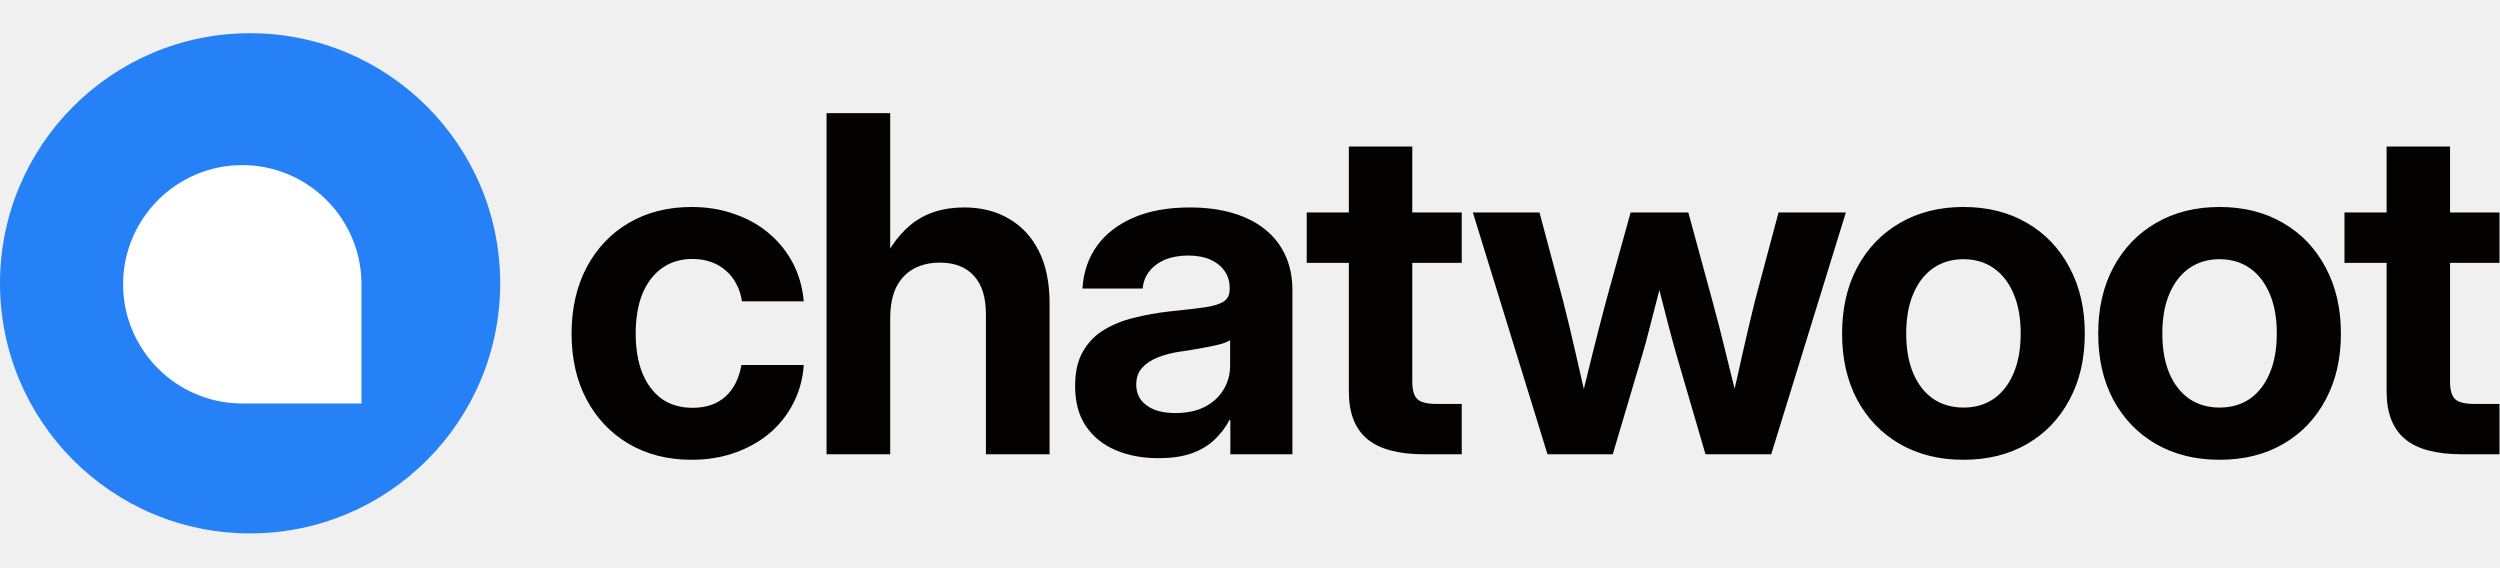
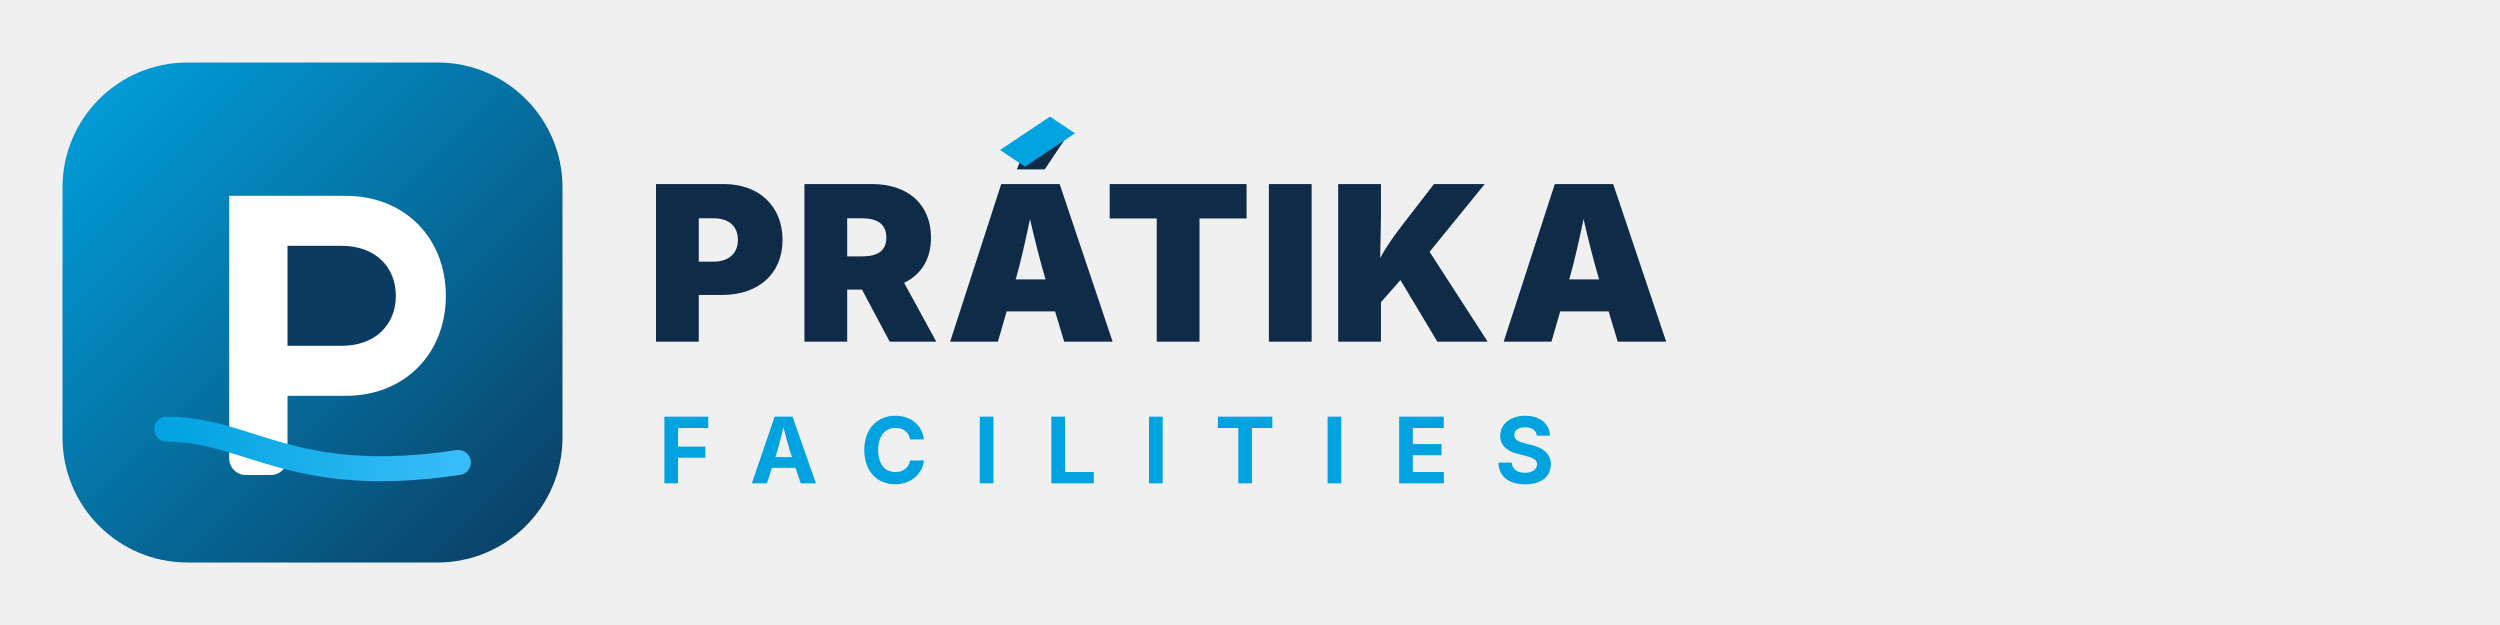
- <svg xmlns="http://www.w3.org/2000/svg" width="2559" height="581" viewBox="0 0 2559 581" fill="none">
-   <path d="M256 546C397.385 546 512 431.385 512 290C512 148.615 397.385 34 256 34C114.615 34 0 148.615 0 290C0 431.385 114.615 546 256 546Z" fill="#2781F6" />
-   <path d="M367 410H247.99C182.388 410 129 356.608 129 290.989C129 225.392 182.388 172 247.992 172C313.612 172 367 225.392 367 290.989V410Z" fill="white" stroke="white" stroke-width="6" />
-   <path d="M707.875 470.625C683.5 470.625 662.016 465.156 643.422 454.219C624.984 443.281 610.609 428.125 600.297 408.75C590.141 389.375 585.062 366.953 585.062 341.484C585.062 316.016 590.141 293.516 600.297 273.984C610.609 254.453 624.984 239.219 643.422 228.281C662.016 217.344 683.5 211.875 707.875 211.875C723.812 211.875 738.5 214.297 751.938 219.141C765.531 223.828 777.328 230.469 787.328 239.062C797.484 247.656 805.609 257.812 811.703 269.531C817.797 281.25 821.469 294.219 822.719 308.438H759.438C758.5 301.875 756.625 296.016 753.812 290.859C751.156 285.547 747.641 281.016 743.266 277.266C739.047 273.359 734.047 270.391 728.266 268.359C722.641 266.172 716.156 265.078 708.812 265.078C696.781 265.078 686.391 268.203 677.641 274.453C668.891 280.703 662.172 289.531 657.484 300.938C652.953 312.344 650.688 325.859 650.688 341.484C650.688 356.953 652.953 370.391 657.484 381.797C662.172 393.203 668.812 402.031 677.406 408.281C686.156 414.375 696.625 417.422 708.812 417.422C716.156 417.422 722.641 416.406 728.266 414.375C733.891 412.344 738.734 409.453 742.797 405.703C747.016 401.797 750.453 397.188 753.109 391.875C755.766 386.406 757.719 380.312 758.969 373.594H822.719C821.781 387.656 818.266 400.625 812.172 412.5C806.234 424.219 798.188 434.453 788.031 443.203C777.875 451.797 766 458.516 752.406 463.359C738.812 468.203 723.969 470.625 707.875 470.625ZM911.209 326.484V465H846.053V115.781H911.209V281.25H898.319C906.288 259.375 917.459 242.422 931.834 230.391C946.366 218.359 964.725 212.344 986.913 212.344C1004.41 212.344 1019.65 216.172 1032.62 223.828C1045.74 231.328 1055.98 242.344 1063.32 256.875C1070.66 271.406 1074.33 289.141 1074.33 310.078V465H1009.18V321.562C1009.18 304.219 1005.04 291.094 996.756 282.188C988.631 273.281 977.069 268.828 962.069 268.828C952.069 268.828 943.241 270.859 935.584 274.922C927.928 278.984 921.913 285.234 917.538 293.672C913.319 302.109 911.209 313.047 911.209 326.484ZM1185.79 468.984C1169.39 468.984 1154.78 466.25 1141.97 460.781C1129.15 455.312 1119 447.109 1111.5 436.172C1104.15 425.234 1100.48 411.562 1100.48 395.156C1100.48 381.094 1103.06 369.453 1108.22 360.234C1113.53 350.859 1120.64 343.438 1129.54 337.969C1138.61 332.344 1149 328.125 1160.72 325.312C1172.43 322.344 1184.62 320.156 1197.28 318.75C1212.59 317.188 1224.7 315.781 1233.61 314.531C1242.51 313.125 1248.92 311.094 1252.83 308.438C1256.73 305.781 1258.68 301.719 1258.68 296.25V294.609C1258.68 288.047 1256.97 282.344 1253.53 277.5C1250.09 272.5 1245.25 268.594 1239 265.781C1232.75 262.969 1225.17 261.562 1216.26 261.562C1207.36 261.562 1199.47 262.969 1192.59 265.781C1185.87 268.594 1180.48 272.578 1176.42 277.734C1172.51 282.734 1170.25 288.594 1169.62 295.312H1107.98C1109.08 278.438 1114.08 263.828 1122.98 251.484C1132.04 239.141 1144.54 229.531 1160.48 222.656C1176.58 215.781 1195.72 212.344 1217.9 212.344C1234.47 212.344 1249.23 214.297 1262.2 218.203C1275.33 222.109 1286.34 227.734 1295.25 235.078C1304.31 242.422 1311.18 251.328 1315.87 261.797C1320.56 272.109 1322.9 283.75 1322.9 296.719V465H1259.39V430.078H1258.45C1254.23 437.891 1248.92 444.766 1242.51 450.703C1236.26 456.484 1228.45 461.016 1219.08 464.297C1209.86 467.422 1198.76 468.984 1185.79 468.984ZM1203.14 422.812C1214.86 422.812 1224.86 420.703 1233.14 416.484C1241.58 412.109 1247.98 406.25 1252.36 398.906C1256.89 391.562 1259.15 383.281 1259.15 374.062V348.281C1257.12 349.531 1254.39 350.703 1250.95 351.797C1247.67 352.734 1243.68 353.672 1239 354.609C1234.47 355.547 1229.47 356.484 1224 357.422C1218.68 358.359 1213.14 359.219 1207.36 360C1199.23 361.25 1191.81 363.203 1185.09 365.859C1178.37 368.516 1172.98 372.109 1168.92 376.641C1165.01 381.016 1163.06 386.719 1163.06 393.75C1163.06 399.688 1164.7 404.922 1167.98 409.453C1171.42 413.828 1176.11 417.188 1182.04 419.531C1187.98 421.719 1195.01 422.812 1203.14 422.812ZM1496.24 217.5V269.062H1337.57V217.5H1496.24ZM1380.69 150H1445.61V390.703C1445.61 399.297 1447.33 405.234 1450.77 408.516C1454.21 411.797 1460.69 413.438 1470.22 413.438C1474.13 413.438 1478.66 413.438 1483.82 413.438C1489.13 413.438 1493.27 413.438 1496.24 413.438V465C1492.02 465 1486.32 465 1479.13 465C1472.1 465 1464.99 465 1457.8 465C1431.39 465 1411.94 459.766 1399.44 449.297C1386.94 438.828 1380.69 422.656 1380.69 400.781V150ZM1584.03 465L1507.62 217.5H1575.82L1599.73 307.031C1604.26 324.688 1608.63 342.891 1612.85 361.641C1617.07 380.391 1621.29 398.828 1625.51 416.953H1616.6C1621.13 398.828 1625.67 380.391 1630.2 361.641C1634.88 342.891 1639.57 324.688 1644.26 307.031L1669.1 217.5H1728.17L1752.54 307.031C1757.38 324.688 1762.07 342.891 1766.6 361.641C1771.13 380.391 1775.67 398.828 1780.2 416.953H1771.06C1775.43 398.828 1779.65 380.391 1783.71 361.641C1787.93 342.891 1792.23 324.688 1796.6 307.031L1820.51 217.5H1889.42L1813.01 465H1745.74L1716.45 364.688C1713.63 354.844 1710.9 344.844 1708.24 334.688C1705.59 324.375 1702.93 314.062 1700.28 303.75C1697.78 293.281 1695.12 282.969 1692.31 272.812H1704.96C1702.31 282.969 1699.57 293.281 1696.76 303.75C1694.1 314.062 1691.45 324.375 1688.79 334.688C1686.29 344.844 1683.56 354.844 1680.59 364.688L1650.82 465H1584.03ZM2009.78 470.625C1985.09 470.625 1963.38 465.234 1944.62 454.453C1926.03 443.672 1911.5 428.594 1901.03 409.219C1890.72 389.844 1885.56 367.266 1885.56 341.484C1885.56 315.703 1890.72 293.125 1901.03 273.75C1911.5 254.219 1926.03 239.062 1944.62 228.281C1963.38 217.344 1985.09 211.875 2009.78 211.875C2034.62 211.875 2056.34 217.344 2074.94 228.281C2093.53 239.062 2107.98 254.219 2118.3 273.75C2128.77 293.125 2134 315.703 2134 341.484C2134 367.266 2128.77 389.844 2118.3 409.219C2107.98 428.594 2093.53 443.672 2074.94 454.453C2056.34 465.234 2034.62 470.625 2009.78 470.625ZM2009.78 417.188C2021.66 417.188 2031.97 414.219 2040.72 408.281C2049.47 402.188 2056.27 393.438 2061.11 382.031C2065.95 370.625 2068.38 357.109 2068.38 341.484C2068.38 325.547 2065.95 311.953 2061.11 300.703C2056.27 289.297 2049.47 280.547 2040.72 274.453C2031.97 268.359 2021.66 265.312 2009.78 265.312C1998.06 265.312 1987.75 268.359 1978.84 274.453C1970.09 280.547 1963.3 289.297 1958.45 300.703C1953.61 311.953 1951.19 325.547 1951.19 341.484C1951.19 357.266 1953.61 370.859 1958.45 382.266C1963.3 393.516 1970.09 402.188 1978.84 408.281C1987.75 414.219 1998.06 417.188 2009.78 417.188ZM2271.94 470.625C2247.26 470.625 2225.54 465.234 2206.79 454.453C2188.19 443.672 2173.66 428.594 2163.19 409.219C2152.88 389.844 2147.72 367.266 2147.72 341.484C2147.72 315.703 2152.88 293.125 2163.19 273.75C2173.66 254.219 2188.19 239.062 2206.79 228.281C2225.54 217.344 2247.26 211.875 2271.94 211.875C2296.79 211.875 2318.51 217.344 2337.1 228.281C2355.69 239.062 2370.15 254.219 2380.46 273.75C2390.93 293.125 2396.16 315.703 2396.16 341.484C2396.16 367.266 2390.93 389.844 2380.46 409.219C2370.15 428.594 2355.69 443.672 2337.1 454.453C2318.51 465.234 2296.79 470.625 2271.94 470.625ZM2271.94 417.188C2283.82 417.188 2294.13 414.219 2302.88 408.281C2311.63 402.188 2318.43 393.438 2323.27 382.031C2328.12 370.625 2330.54 357.109 2330.54 341.484C2330.54 325.547 2328.12 311.953 2323.27 300.703C2318.43 289.297 2311.63 280.547 2302.88 274.453C2294.13 268.359 2283.82 265.312 2271.94 265.312C2260.22 265.312 2249.91 268.359 2241.01 274.453C2232.26 280.547 2225.46 289.297 2220.62 300.703C2215.77 311.953 2213.35 325.547 2213.35 341.484C2213.35 357.266 2215.77 370.859 2220.62 382.266C2225.46 393.516 2232.26 402.188 2241.01 408.281C2249.91 414.219 2260.22 417.188 2271.94 417.188ZM2558.48 217.5V269.062H2399.81V217.5H2558.48ZM2442.93 150H2507.86V390.703C2507.86 399.297 2509.57 405.234 2513.01 408.516C2516.45 411.797 2522.93 413.438 2532.47 413.438C2536.37 413.438 2540.9 413.438 2546.06 413.438C2551.37 413.438 2555.51 413.438 2558.48 413.438V465C2554.26 465 2548.56 465 2541.37 465C2534.34 465 2527.23 465 2520.04 465C2493.64 465 2474.18 459.766 2461.68 449.297C2449.18 438.828 2442.93 422.656 2442.93 400.781V150Z" fill="#040101" />
+ <svg xmlns="http://www.w3.org/2000/svg" width="600" height="150" viewBox="0 0 600 150" fill="none">
+   <defs>
+     <linearGradient id="pratika-grad" x1="0%" y1="0%" x2="100%" y2="100%">
+       <stop offset="0%" stop-color="#00A3E0" />
+       <stop offset="100%" stop-color="#0B3B60" />
+     </linearGradient>
+     <linearGradient id="pratika-wave" x1="0%" y1="0%" x2="100%" y2="0%">
+       <stop offset="0%" stop-color="#00A3E0" />
+       <stop offset="100%" stop-color="#38BDF8" />
+     </linearGradient>
+   </defs>
+   <g transform="translate(15, 15)">
+     <rect x="0" y="0" width="120" height="120" rx="30" fill="url(#pratika-grad)" />
+     <path d="M40 32 H68 C82 32 92 42 92 56 C92 70 82 80 68 80 H54 V95 C54 97.2 52.2 99 50 99 H44 C41.8 99 40 97.2 40 95 V32 Z" fill="#FFFFFF" />
+     <path d="M54 44 H67 C75 44 80 49 80 56 C80 63 75 68 67 68 H54 V44 Z" fill="#0B3B60" />
+     <path d="M25 88 C45 88, 55 102, 95 96" stroke="url(#pratika-wave)" stroke-width="6" stroke-linecap="round" fill="none" />
+   </g>
+   <g transform="translate(155, 30)">
+     <text x="0" y="52" font-family="'Inter', 'Montserrat', 'Roboto', 'Arial Black', sans-serif" font-size="52" font-weight="900" letter-spacing="1.5" fill="#0F2B48">
+       PRÁTIKA
+     </text>
+     <path d="M85 6 L97 -2 L103 2 L91 10 Z" fill="#00A3E0" />
+     <text x="3" y="86" font-family="'Inter', 'Roboto Condensed', 'Segoe UI', sans-serif" font-size="22" font-weight="700" letter-spacing="11" fill="#00A3E0">
+       FACILITIES
+     </text>
+   </g>
</svg>
